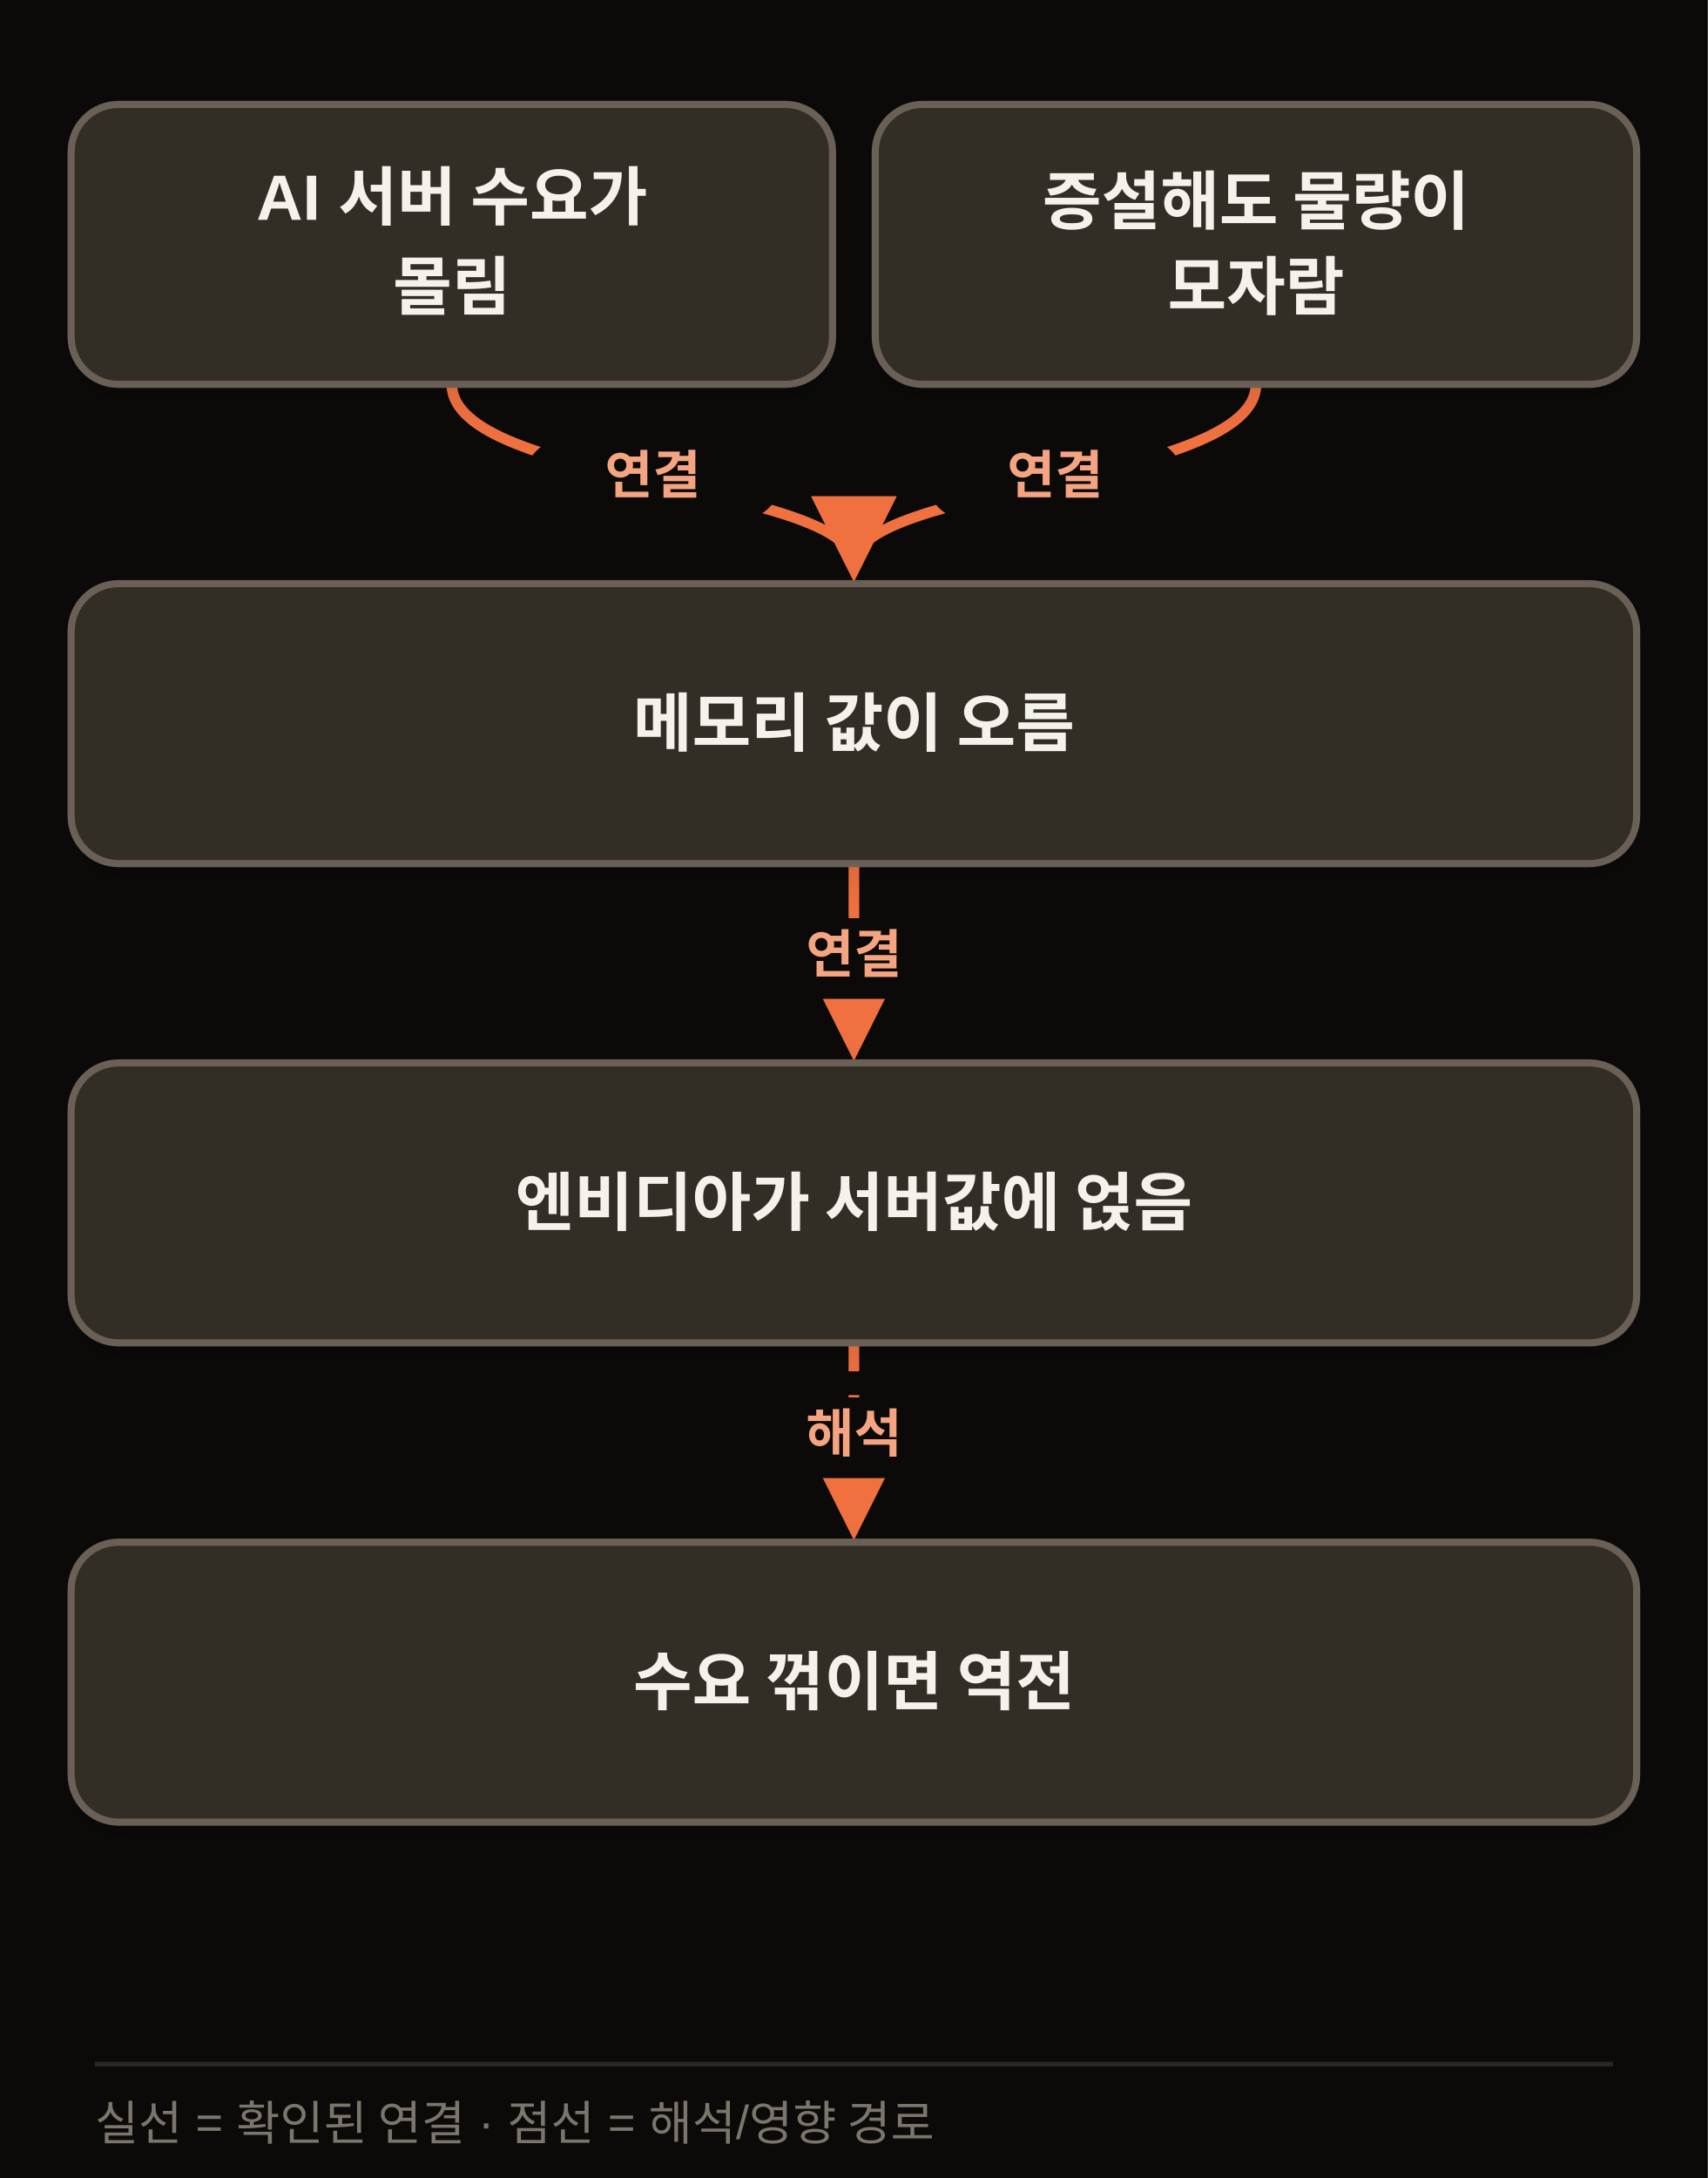
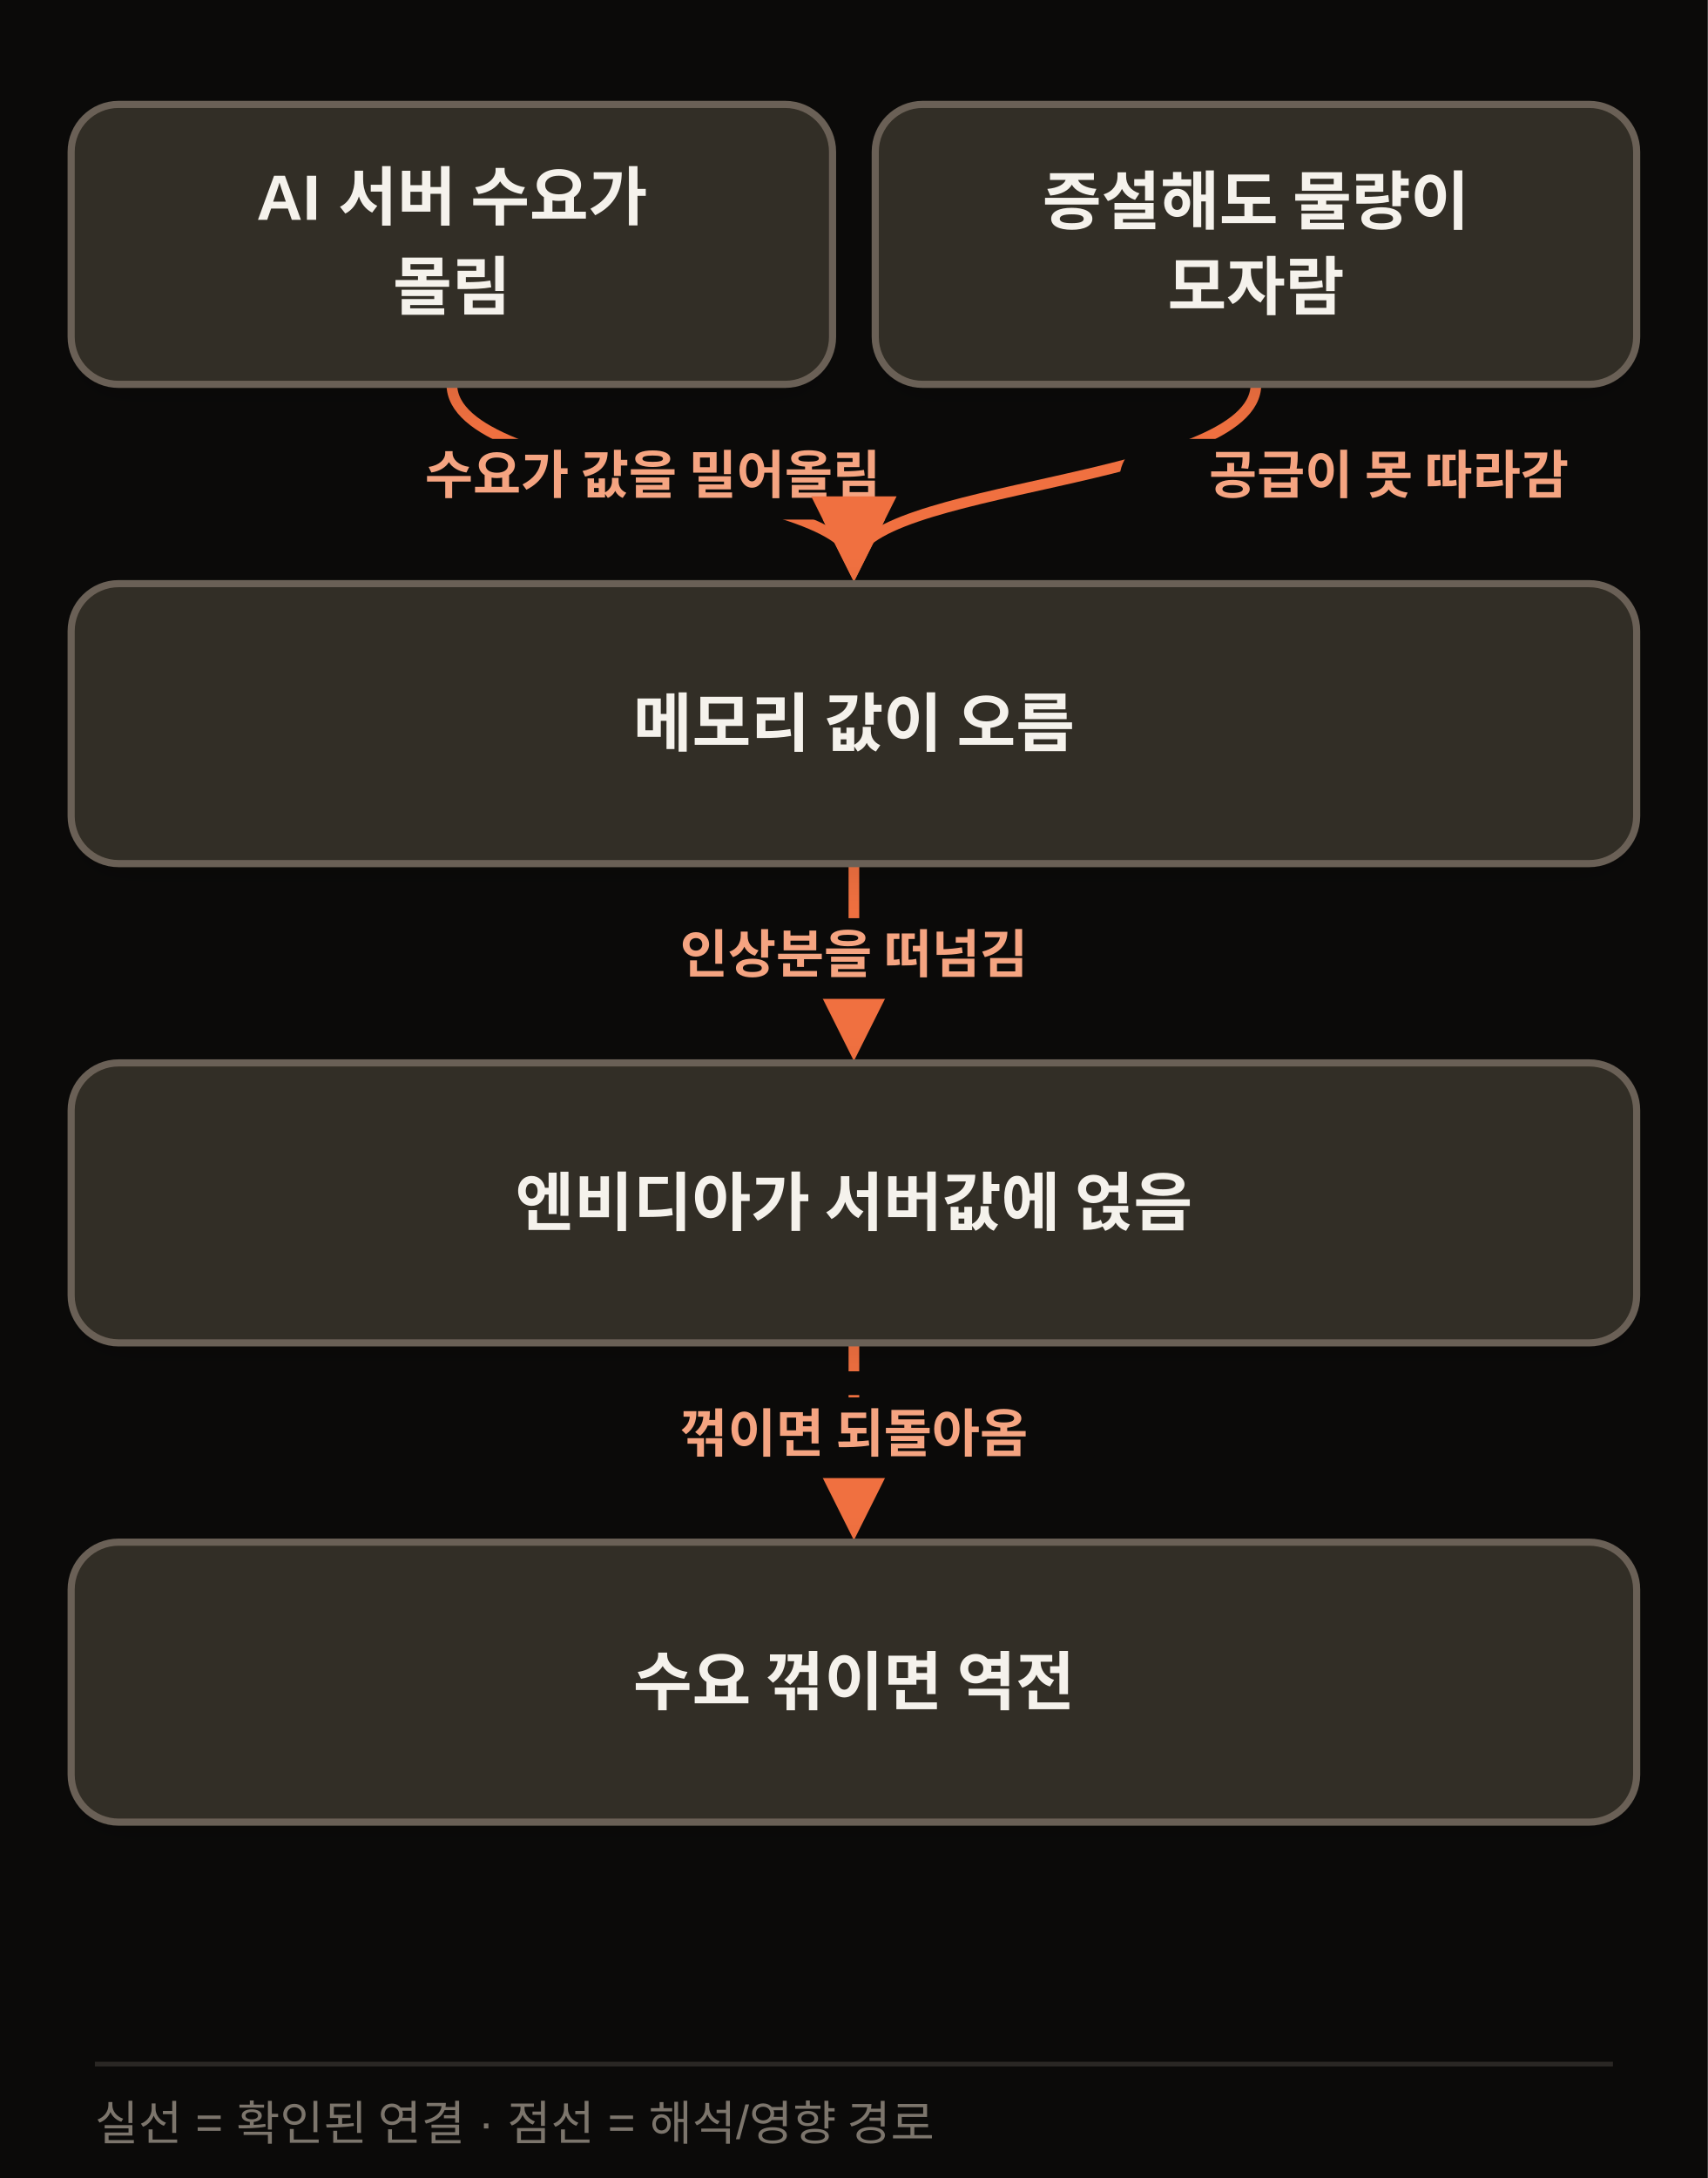
<svg xmlns="http://www.w3.org/2000/svg" width="720" height="918" viewBox="0 0 720 918" class="morning-diagram morning-diagram-mobile" data-mobile-layout="same-topology" data-motion-orientation="TB" data-motion-steps="7">
  <defs>
    <filter id="shadow" x="-20%" y="-20%" width="140%" height="160%">
      <feDropShadow dx="0" dy="6" stdDeviation="8" flood-color="#111111" flood-opacity=".09" />
    </filter>
    <marker id="arrow" viewBox="0 0 10 10" refX="8" refY="5" markerWidth="8" markerHeight="8" orient="auto-start-reverse">
      <path d="M 0 0 L 10 5 L 0 10 z" fill="#F07040" />
    </marker>
  </defs>
  <rect width="720" height="918" fill="#0B0A09" />
  <g class="motion-step motion-edge" data-motion-step="1" data-from="A" data-to="C" style="--motion-delay:1360ms">
    <path d="M 190.5 162.0 C 190.5 204.0, 360.0 204.0, 360.0 238.0" fill="none" stroke="#F07040" stroke-width="4.5" marker-end="url(#arrow)" />
-     <rect x="221.2" y="185.0" width="108" height="34" rx="17" fill="#0B0A09" />
-     <text x="275.2" y="208.0" text-anchor="middle" font-family="Apple SD Gothic Neo,Malgun Gothic,Arial,sans-serif" font-size="22" font-weight="800" fill="#F5A481">연결</text>
+     <rect x="156.2" y="185.0" width="238" height="34" rx="17" fill="#0B0A09" />
+     <text x="275.2" y="208.0" text-anchor="middle" font-family="Apple SD Gothic Neo,Malgun Gothic,Arial,sans-serif" font-size="22" font-weight="800" fill="#F5A481">수요가 값을 밀어올림</text>
  </g>
  <g class="motion-step motion-edge" data-motion-step="1" data-from="B" data-to="C" style="--motion-delay:2040ms">
    <path d="M 529.5 162.0 C 529.5 204.0, 360.0 204.0, 360.0 238.0" fill="none" stroke="#F07040" stroke-width="4.5" marker-end="url(#arrow)" />
-     <rect x="390.8" y="185.0" width="108" height="34" rx="17" fill="#0B0A09" />
-     <text x="444.8" y="208.0" text-anchor="middle" font-family="Apple SD Gothic Neo,Malgun Gothic,Arial,sans-serif" font-size="22" font-weight="800" fill="#F5A481">연결</text>
+     <rect x="472.0" y="185.0" width="227" height="34" rx="17" fill="#0B0A09" />
+     <text x="585.5" y="208.0" text-anchor="middle" font-family="Apple SD Gothic Neo,Malgun Gothic,Arial,sans-serif" font-size="22" font-weight="800" fill="#F5A481">공급이 못 따라감</text>
  </g>
  <g class="motion-step motion-edge" data-motion-step="3" data-from="C" data-to="D" style="--motion-delay:3400ms">
-     <path d="M 360.0 364.0 C 360.0 406.0, 360.0 406.0, 360.0 440.0" fill="none" stroke="#F07040" stroke-width="4.5" marker-end="url(#arrow)" />
-     <rect x="306.0" y="387.0" width="108" height="34" rx="17" fill="#0B0A09" />
-     <text x="360.0" y="410.0" text-anchor="middle" font-family="Apple SD Gothic Neo,Malgun Gothic,Arial,sans-serif" font-size="22" font-weight="800" fill="#F5A481">연결</text>
+     <path d="M 360.0 364.0 L 360.0 440.0" fill="none" stroke="#F07040" stroke-width="4.5" marker-end="url(#arrow)" />
+     <rect x="257.0" y="387.0" width="206" height="34" rx="17" fill="#0B0A09" />
+     <text x="360.0" y="410.0" text-anchor="middle" font-family="Apple SD Gothic Neo,Malgun Gothic,Arial,sans-serif" font-size="22" font-weight="800" fill="#F5A481">인상분을 떠넘김</text>
  </g>
  <g class="motion-step motion-edge" data-motion-step="5" data-from="D" data-to="E" style="--motion-delay:4760ms">
-     <path d="M 360.0 566.0 C 360.0 608.0, 360.0 608.0, 360.0 642.0" fill="none" stroke="#F07040" stroke-width="4.5" stroke-dasharray="12 10" marker-end="url(#arrow)" />
-     <rect x="306.0" y="589.0" width="108" height="34" rx="17" fill="#0B0A09" />
-     <text x="360.0" y="612.0" text-anchor="middle" font-family="Apple SD Gothic Neo,Malgun Gothic,Arial,sans-serif" font-size="22" font-weight="800" fill="#F5A481">해석</text>
+     <path d="M 360.0 566.0 L 360.0 642.0" fill="none" stroke="#F07040" stroke-width="4.5" stroke-dasharray="12 10" marker-end="url(#arrow)" />
+     <rect x="257.0" y="589.0" width="206" height="34" rx="17" fill="#0B0A09" />
+     <text x="360.0" y="612.0" text-anchor="middle" font-family="Apple SD Gothic Neo,Malgun Gothic,Arial,sans-serif" font-size="22" font-weight="800" fill="#F5A481">꺾이면 되돌아옴</text>
  </g>
  <g class="motion-step motion-node" data-motion-step="0" style="--motion-delay:0ms;--motion-accent-delay:640ms">
    <rect class="motion-node-shape" x="30.0" y="44.0" width="321.0" height="118.0" rx="20" fill="#332E26" stroke="#6B6156" stroke-width="3" filter="url(#shadow)" />
    <text x="190.5" y="85.0" text-anchor="middle" dominant-baseline="middle" font-family="Apple SD Gothic Neo,Malgun Gothic,Arial,sans-serif" font-size="27" font-weight="800" fill="#F5F2EC">AI 서버 수요가</text>
    <text x="190.5" y="121.0" text-anchor="middle" dominant-baseline="middle" font-family="Apple SD Gothic Neo,Malgun Gothic,Arial,sans-serif" font-size="27" font-weight="800" fill="#F5F2EC">몰림</text>
  </g>
  <g class="motion-step motion-node" data-motion-step="0" style="--motion-delay:680ms;--motion-accent-delay:1320ms">
    <rect class="motion-node-shape" x="369.0" y="44.0" width="321.0" height="118.0" rx="20" fill="#332E26" stroke="#6B6156" stroke-width="3" filter="url(#shadow)" />
    <text x="529.5" y="85.0" text-anchor="middle" dominant-baseline="middle" font-family="Apple SD Gothic Neo,Malgun Gothic,Arial,sans-serif" font-size="27" font-weight="800" fill="#F5F2EC">증설해도 물량이</text>
    <text x="529.5" y="121.0" text-anchor="middle" dominant-baseline="middle" font-family="Apple SD Gothic Neo,Malgun Gothic,Arial,sans-serif" font-size="27" font-weight="800" fill="#F5F2EC">모자람</text>
  </g>
  <g class="motion-step motion-node" data-motion-step="2" style="--motion-delay:2720ms;--motion-accent-delay:3360ms">
    <rect class="motion-node-shape" x="30.0" y="246.0" width="660.0" height="118.0" rx="20" fill="#332E26" stroke="#6B6156" stroke-width="3" filter="url(#shadow)" />
    <text x="360.0" y="305.0" text-anchor="middle" dominant-baseline="middle" font-family="Apple SD Gothic Neo,Malgun Gothic,Arial,sans-serif" font-size="27" font-weight="800" fill="#F5F2EC">메모리 값이 오름</text>
  </g>
  <g class="motion-step motion-node" data-motion-step="4" style="--motion-delay:4080ms;--motion-accent-delay:4720ms">
    <rect class="motion-node-shape" x="30.0" y="448.0" width="660.0" height="118.0" rx="20" fill="#332E26" stroke="#6B6156" stroke-width="3" filter="url(#shadow)" />
    <text x="360.0" y="507.0" text-anchor="middle" dominant-baseline="middle" font-family="Apple SD Gothic Neo,Malgun Gothic,Arial,sans-serif" font-size="27" font-weight="800" fill="#F5F2EC">엔비디아가 서버값에 얹음</text>
  </g>
  <g class="motion-step motion-node" data-motion-step="6" style="--motion-delay:5440ms;--motion-accent-delay:6080ms">
    <rect class="motion-node-shape" x="30.0" y="650.0" width="660.0" height="118.0" rx="20" fill="#332E26" stroke="#6B6156" stroke-width="3" filter="url(#shadow)" />
    <text x="360.0" y="709.0" text-anchor="middle" dominant-baseline="middle" font-family="Apple SD Gothic Neo,Malgun Gothic,Arial,sans-serif" font-size="27" font-weight="800" fill="#F5F2EC">수요 꺾이면 역전</text>
  </g>
  <line x1="40" y1="870" x2="680" y2="870" stroke="#2A2724" stroke-width="2" />
  <text x="40" y="902" font-family="Apple SD Gothic Neo,Malgun Gothic,Arial,sans-serif" font-size="20" fill="#7C756C">실선 = 확인된 연결 · 점선 = 해석/영향 경로</text>
</svg>
